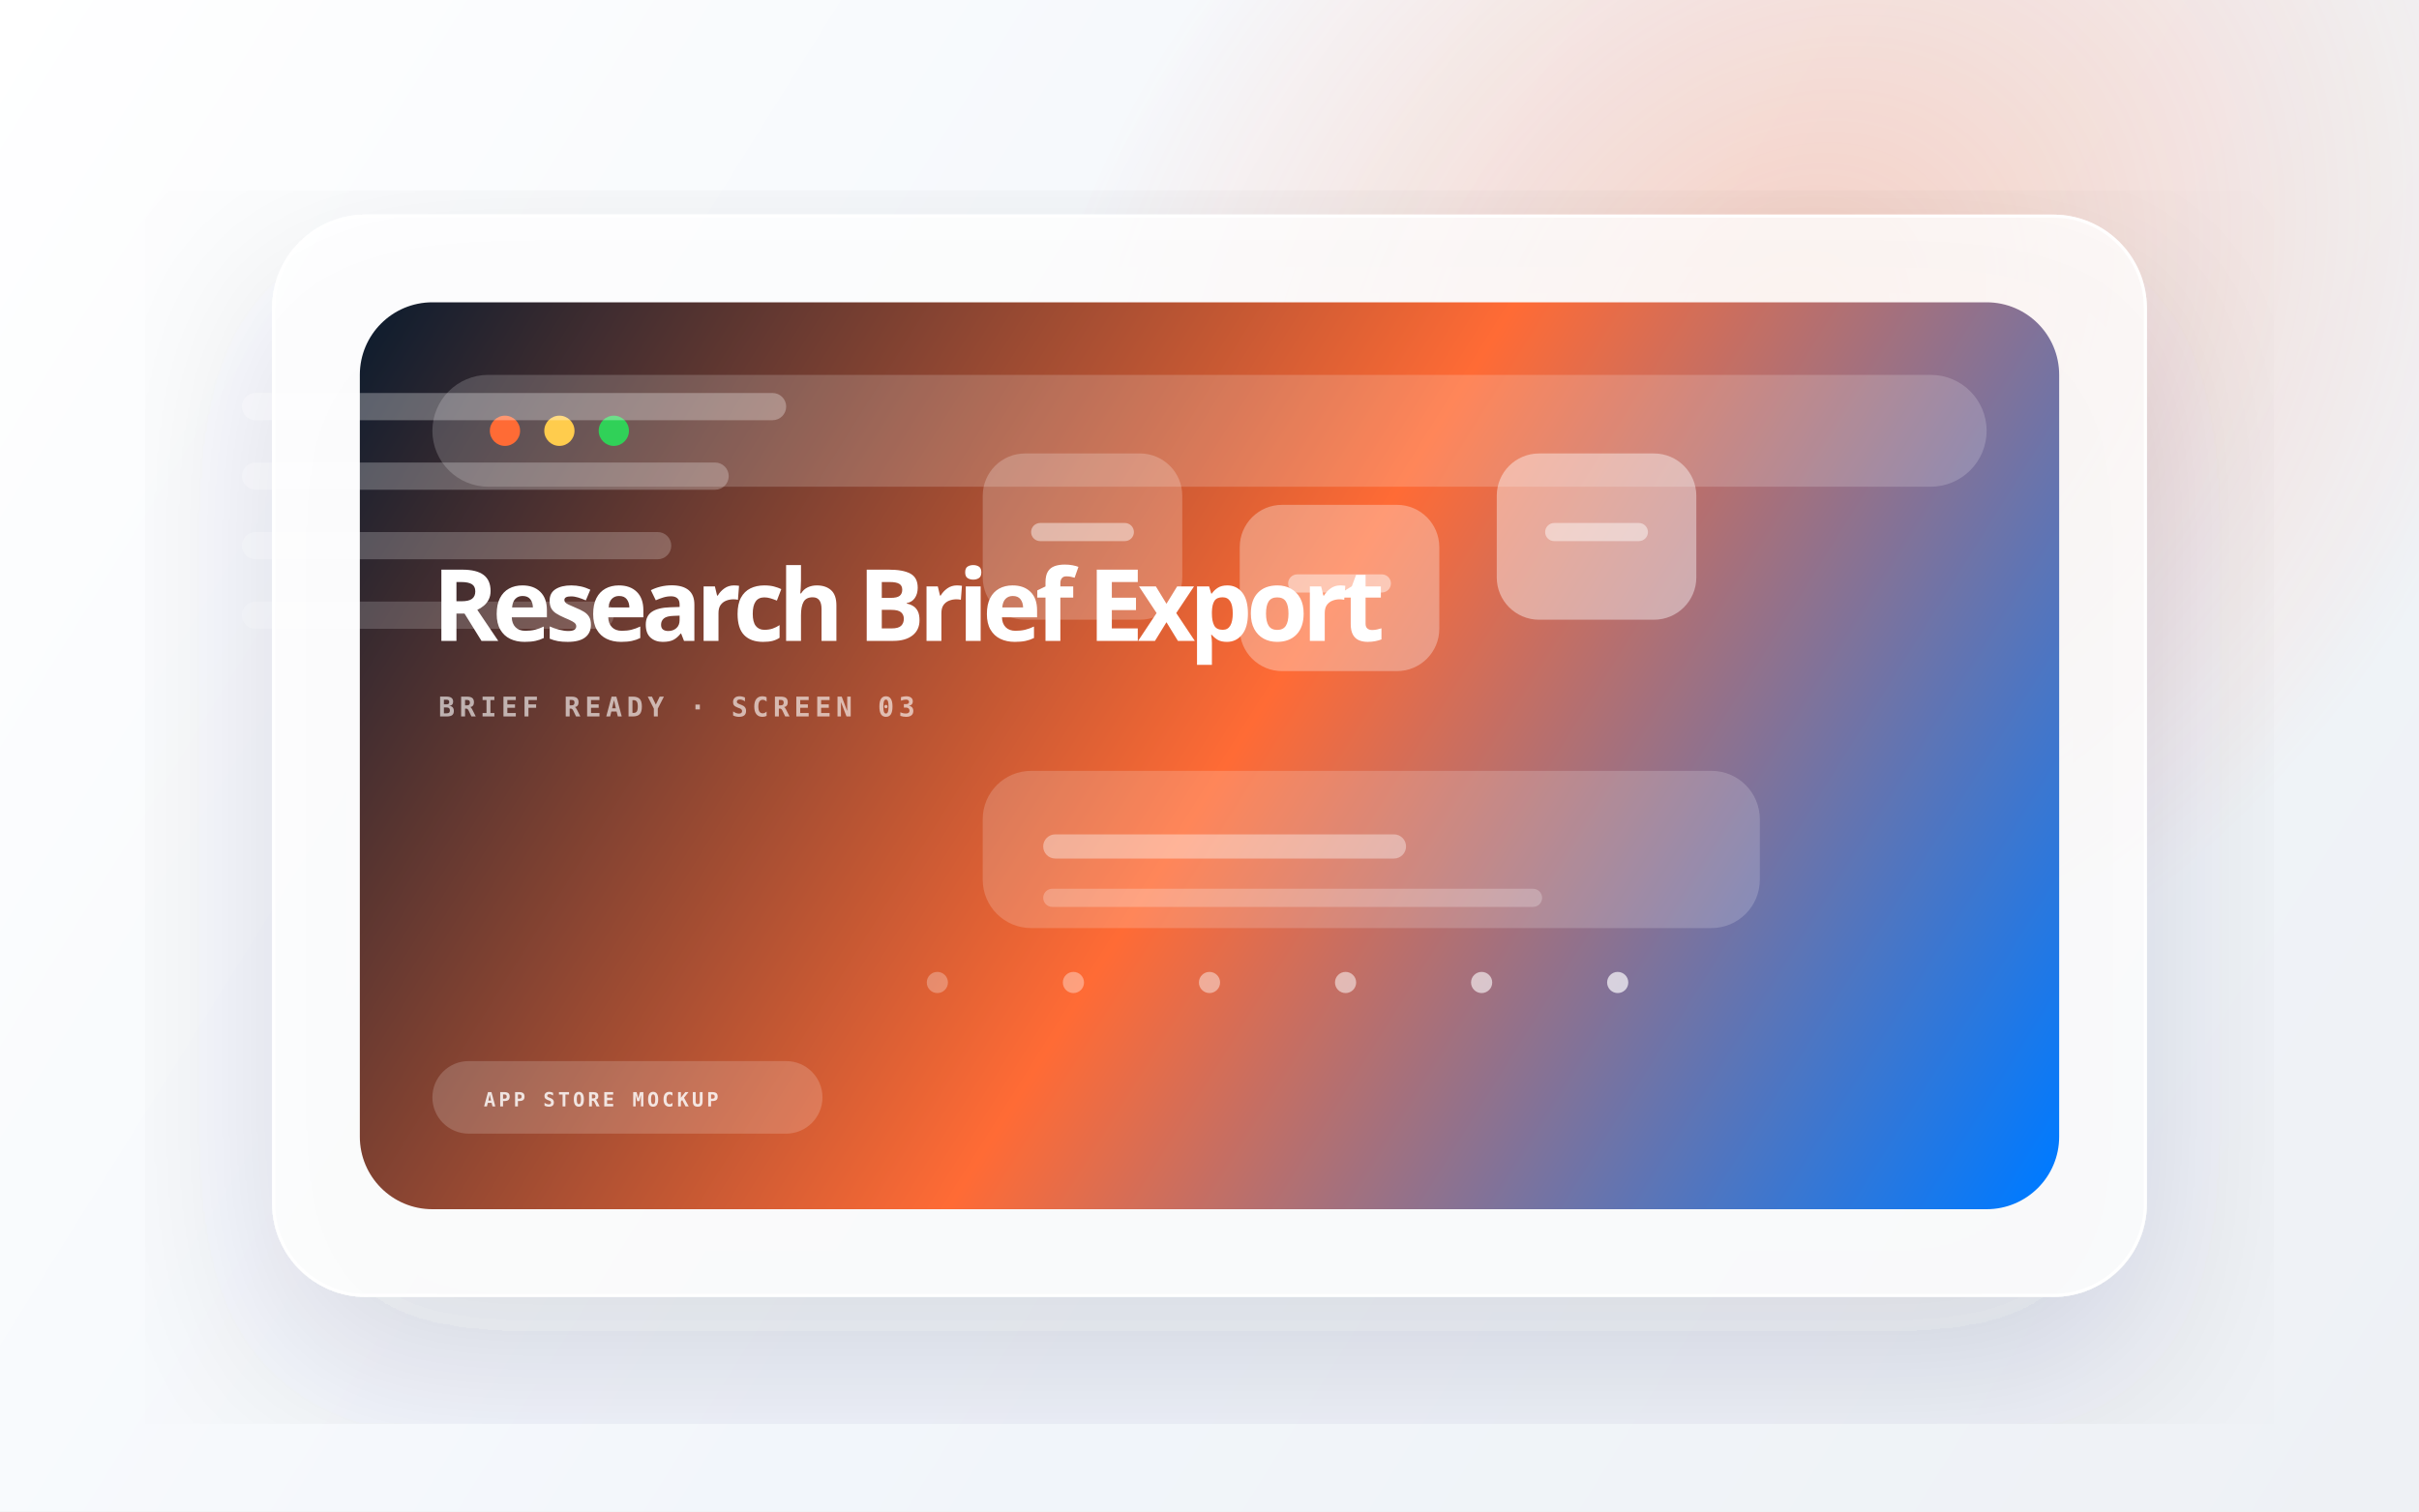
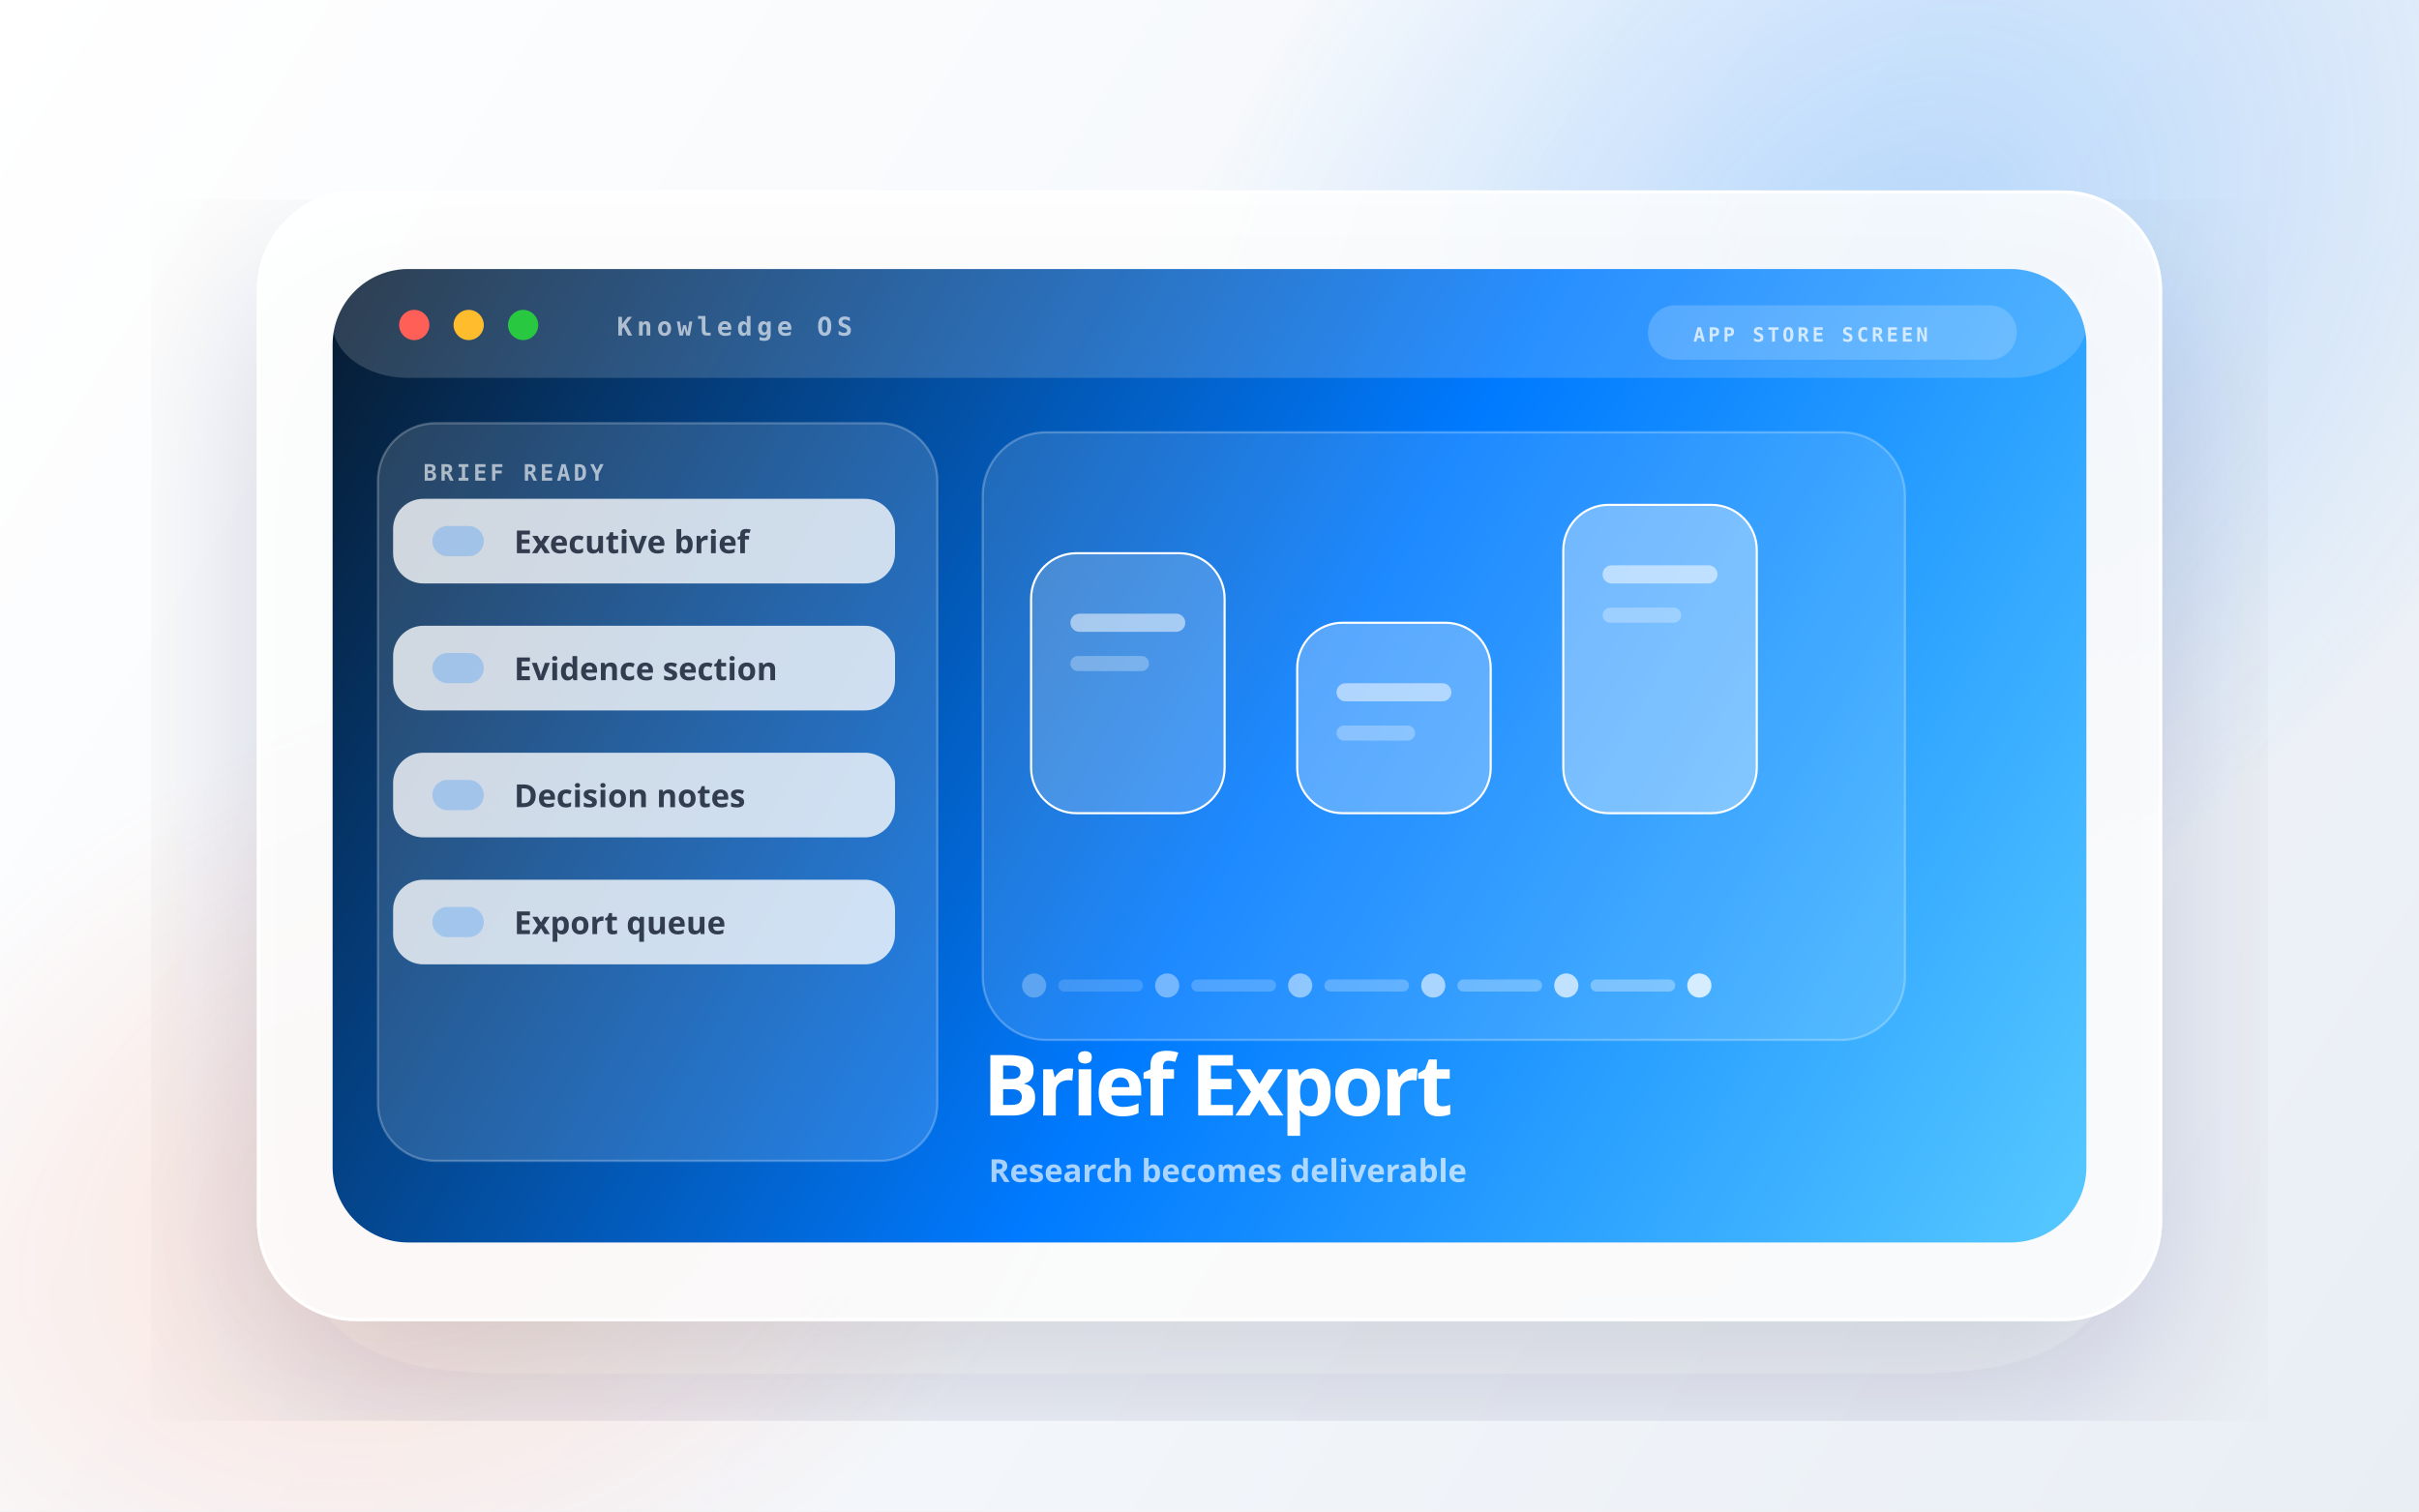
<svg xmlns="http://www.w3.org/2000/svg" width="1600" height="1000" viewBox="0 0 1600 1000" fill="none">
  <defs>
    <linearGradient id="bg" x1="0" y1="0" x2="1600" y2="1000" gradientUnits="userSpaceOnUse">
      <stop stop-color="#FFFFFF" />
-       <stop offset="0.5" stop-color="#F2F6FB" />
-       <stop offset="1" stop-color="#EEF1F5" />
+       <stop offset="0.46" stop-color="#F5F8FC" />
+       <stop offset="1" stop-color="#E9EEF5" />
    </linearGradient>
-     <linearGradient id="app" x1="250" y1="165" x2="1320" y2="835" gradientUnits="userSpaceOnUse">
+     <linearGradient id="app" x1="216" y1="182" x2="1360" y2="826" gradientUnits="userSpaceOnUse">
      <stop stop-color="#071A2E" />
-       <stop offset="0.52" stop-color="#FF6B35" />
-       <stop offset="1" stop-color="#007AFF" />
+       <stop offset="0.54" stop-color="#007AFF" />
+       <stop offset="1" stop-color="#55C7FF" />
    </linearGradient>
-     <radialGradient id="halo" cx="0" cy="0" r="1" gradientUnits="userSpaceOnUse" gradientTransform="translate(1180 220) rotate(135) scale(560 440)">
-       <stop stop-color="#FF6B35" stop-opacity="0.28" />
+     <radialGradient id="haloA" cx="0" cy="0" r="1" gradientUnits="userSpaceOnUse" gradientTransform="translate(1250 180) rotate(135) scale(560 420)">
+       <stop stop-color="#007AFF" stop-opacity="0.25" />
+       <stop offset="1" stop-color="#007AFF" stop-opacity="0" />
+     </radialGradient>
+     <radialGradient id="haloB" cx="0" cy="0" r="1" gradientUnits="userSpaceOnUse" gradientTransform="translate(290 790) rotate(-25) scale(460 320)">
+       <stop stop-color="#FF6B35" stop-opacity="0.18" />
      <stop offset="1" stop-color="#FF6B35" stop-opacity="0" />
    </radialGradient>
-     <filter id="shadow" x="96" y="78" width="1408" height="864" filterUnits="userSpaceOnUse" color-interpolation-filters="sRGB">
-       <feDropShadow dx="0" dy="48" stdDeviation="64" flood-color="#203044" flood-opacity="0.18" />
+     <filter id="shadow" x="100" y="80" width="1400" height="860" filterUnits="userSpaceOnUse" color-interpolation-filters="sRGB">
+       <feDropShadow dx="0" dy="52" stdDeviation="62" flood-color="#203044" flood-opacity="0.20" />
    </filter>
  </defs>
  <rect width="1600" height="1000" fill="url(#bg)" />
-   <rect width="1600" height="1000" fill="url(#halo)" />
+   <rect width="1600" height="1000" fill="url(#haloA)" />
+   <rect width="1600" height="1000" fill="url(#haloB)" />
  <g filter="url(#shadow)">
-     <rect x="180" y="142" width="1240" height="716" rx="62" fill="white" fill-opacity="0.76" />
-     <rect x="181" y="143" width="1238" height="714" rx="61" stroke="white" stroke-opacity="0.94" stroke-width="2" />
+     <rect x="170" y="126" width="1260" height="748" rx="66" fill="white" fill-opacity="0.82" />
+     <rect x="171" y="127" width="1258" height="746" rx="65" stroke="white" stroke-opacity="0.95" stroke-width="2" />
  </g>
-   <rect x="238" y="200" width="1124" height="600" rx="48" fill="url(#app)" />
-   <rect x="286" y="248" width="1028" height="74" rx="37" fill="white" fill-opacity="0.18" />
-   <circle cx="334" cy="285" r="10" fill="#FF6B35" />
-   <circle cx="370" cy="285" r="10" fill="#FFCC4D" />
-   <circle cx="406" cy="285" r="10" fill="#30D158" />
-   <text x="286" y="424" fill="white" font-family="Instrument Sans, PingFang SC, sans-serif" font-size="66" font-weight="800" letter-spacing="-4">Research Brief Export</text>
-   <text x="290" y="474" fill="white" fill-opacity="0.62" font-family="IBM Plex Mono, monospace" font-size="18" font-weight="700" letter-spacing="3">BRIEF READY · SCREEN 03</text>
-   <rect x="160" y="260" width="360" height="18" rx="9" fill="white" fill-opacity="0.30" />
-   <rect x="160" y="306" width="322" height="18" rx="9" fill="white" fill-opacity="0.26" />
-   <rect x="160" y="352" width="284" height="18" rx="9" fill="white" fill-opacity="0.22" />
-   <rect x="160" y="398" width="246" height="18" rx="9" fill="white" fill-opacity="0.18" />
-   <rect x="650" y="300" width="132" height="110" rx="28" fill="white" fill-opacity="0.22" />
-   <rect x="682" y="346" width="68" height="12" rx="6" fill="white" fill-opacity="0.46" />
-   <rect x="820" y="334" width="132" height="110" rx="28" fill="white" fill-opacity="0.32" />
-   <rect x="852" y="380" width="68" height="12" rx="6" fill="white" fill-opacity="0.46" />
-   <rect x="990" y="300" width="132" height="110" rx="28" fill="white" fill-opacity="0.42" />
-   <rect x="1022" y="346" width="68" height="12" rx="6" fill="white" fill-opacity="0.46" />
-   <rect x="650" y="510" width="514" height="104" rx="32" fill="white" fill-opacity="0.18" />
-   <rect x="690" y="552" width="240" height="16" rx="8" fill="white" fill-opacity="0.38" />
-   <rect x="690" y="588" width="330" height="12" rx="6" fill="white" fill-opacity="0.24" />
-   <circle cx="620" cy="650" r="7" fill="white" fill-opacity="0.28" />
-   <circle cx="710" cy="650" r="7" fill="white" fill-opacity="0.36" />
-   <circle cx="800" cy="650" r="7" fill="white" fill-opacity="0.44" />
-   <circle cx="890" cy="650" r="7" fill="white" fill-opacity="0.52" />
-   <circle cx="980" cy="650" r="7" fill="white" fill-opacity="0.60" />
-   <circle cx="1070" cy="650" r="7" fill="white" fill-opacity="0.68" />
-   <rect x="286" y="702" width="258" height="48" rx="24" fill="white" fill-opacity="0.18" />
-   <text x="320" y="732" fill="white" fill-opacity="0.82" font-family="IBM Plex Mono, monospace" font-size="13" font-weight="800" letter-spacing="2">APP STORE MOCKUP</text>
+   <rect x="220" y="178" width="1160" height="644" rx="50" fill="url(#app)" />
+   <rect x="220" y="178" width="1160" height="72" rx="50" fill="white" fill-opacity="0.16" />
+   <circle cx="274" cy="215" r="10" fill="#FF5F57" />
+   <circle cx="310" cy="215" r="10" fill="#FFBD2E" />
+   <circle cx="346" cy="215" r="10" fill="#28C840" />
+   <text x="408" y="222" fill="#FFFFFF" fill-opacity="0.62" font-family="IBM Plex Mono, monospace" font-size="17" font-weight="800" letter-spacing="3">Knowledge OS</text>
+   <rect x="250" y="280" width="370" height="488" rx="38" fill="white" fill-opacity="0.14" stroke="white" stroke-opacity="0.24" stroke-width="1.5" />
+   <text x="280" y="318" fill="#FFFFFF" fill-opacity="0.62" font-family="IBM Plex Mono, monospace" font-size="15" font-weight="800" letter-spacing="2">BRIEF READY</text>
+   <rect x="260" y="330" width="332" height="56" rx="20" fill="#FFFFFF" fill-opacity="0.78" />
+   <rect x="286" y="348" width="34" height="20" rx="10" fill="#007AFF" fill-opacity="0.22" />
+   <text x="340" y="366" fill="#162033" fill-opacity="0.84" font-family="Instrument Sans, PingFang SC, sans-serif" font-size="21" font-weight="700" letter-spacing="0">Executive brief</text>
+   <rect x="260" y="414" width="332" height="56" rx="20" fill="#FFFFFF" fill-opacity="0.78" />
+   <rect x="286" y="432" width="34" height="20" rx="10" fill="#007AFF" fill-opacity="0.22" />
+   <text x="340" y="450" fill="#162033" fill-opacity="0.84" font-family="Instrument Sans, PingFang SC, sans-serif" font-size="21" font-weight="700" letter-spacing="0">Evidence section</text>
+   <rect x="260" y="498" width="332" height="56" rx="20" fill="#FFFFFF" fill-opacity="0.78" />
+   <rect x="286" y="516" width="34" height="20" rx="10" fill="#007AFF" fill-opacity="0.22" />
+   <text x="340" y="534" fill="#162033" fill-opacity="0.84" font-family="Instrument Sans, PingFang SC, sans-serif" font-size="21" font-weight="700" letter-spacing="0">Decision notes</text>
+   <rect x="260" y="582" width="332" height="56" rx="20" fill="#FFFFFF" fill-opacity="0.78" />
+   <rect x="286" y="600" width="34" height="20" rx="10" fill="#007AFF" fill-opacity="0.22" />
+   <text x="340" y="618" fill="#162033" fill-opacity="0.84" font-family="Instrument Sans, PingFang SC, sans-serif" font-size="21" font-weight="700" letter-spacing="0">Export queue</text>
+   <rect x="650" y="286" width="610" height="402" rx="42" fill="white" fill-opacity="0.12" stroke="white" stroke-opacity="0.25" stroke-width="1.5" />
+   <rect x="682" y="366" width="128" height="172" rx="30" fill="#FFFFFF" fill-opacity="0.18" stroke="#FFFFFF" stroke-width="1.4" />
+   <rect x="708" y="406" width="76" height="12" rx="6" fill="#FFFFFF" fill-opacity="0.52" />
+   <rect x="708" y="434" width="52" height="10" rx="5" fill="#FFFFFF" fill-opacity="0.28" />
+   <rect x="858" y="412" width="128" height="126" rx="30" fill="#FFFFFF" fill-opacity="0.26" stroke="#FFFFFF" stroke-width="1.4" />
+   <rect x="884" y="452" width="76" height="12" rx="6" fill="#FFFFFF" fill-opacity="0.52" />
+   <rect x="884" y="480" width="52" height="10" rx="5" fill="#FFFFFF" fill-opacity="0.28" />
+   <rect x="1034" y="334" width="128" height="204" rx="30" fill="#FFFFFF" fill-opacity="0.34" stroke="#FFFFFF" stroke-width="1.4" />
+   <rect x="1060" y="374" width="76" height="12" rx="6" fill="#FFFFFF" fill-opacity="0.52" />
+   <rect x="1060" y="402" width="52" height="10" rx="5" fill="#FFFFFF" fill-opacity="0.28" />
+   <circle cx="684" cy="652" r="8" fill="white" fill-opacity="0.28" />
+   <rect x="700" y="648" width="56" height="8" rx="4" fill="#FFFFFF" fill-opacity="0.16" />
+   <circle cx="772" cy="652" r="8" fill="white" fill-opacity="0.38" />
+   <rect x="788" y="648" width="56" height="8" rx="4" fill="#FFFFFF" fill-opacity="0.2" />
+   <circle cx="860" cy="652" r="8" fill="white" fill-opacity="0.48" />
+   <rect x="876" y="648" width="56" height="8" rx="4" fill="#FFFFFF" fill-opacity="0.24" />
+   <circle cx="948" cy="652" r="8" fill="white" fill-opacity="0.58" />
+   <rect x="964" y="648" width="56" height="8" rx="4" fill="#FFFFFF" fill-opacity="0.28" />
+   <circle cx="1036" cy="652" r="8" fill="white" fill-opacity="0.68" />
+   <rect x="1052" y="648" width="56" height="8" rx="4" fill="#FFFFFF" fill-opacity="0.32" />
+   <circle cx="1124" cy="652" r="8" fill="white" fill-opacity="0.78" />
+   <text x="650" y="738" fill="#FFFFFF" fill-opacity="1" font-family="Instrument Sans, PingFang SC, sans-serif" font-size="56" font-weight="850" letter-spacing="-2">Brief Export</text>
+   <text x="654" y="782" fill="#FFFFFF" fill-opacity="0.66" font-family="Instrument Sans, PingFang SC, sans-serif" font-size="21" font-weight="650" letter-spacing="0">Research becomes deliverable</text>
+   <rect x="1090" y="202" width="244" height="36" rx="18" fill="white" fill-opacity="0.18" />
+   <text x="1120" y="226" fill="#FFFFFF" fill-opacity="0.72" font-family="IBM Plex Mono, monospace" font-size="13" font-weight="800" letter-spacing="2">APP STORE SCREEN</text>
</svg>
